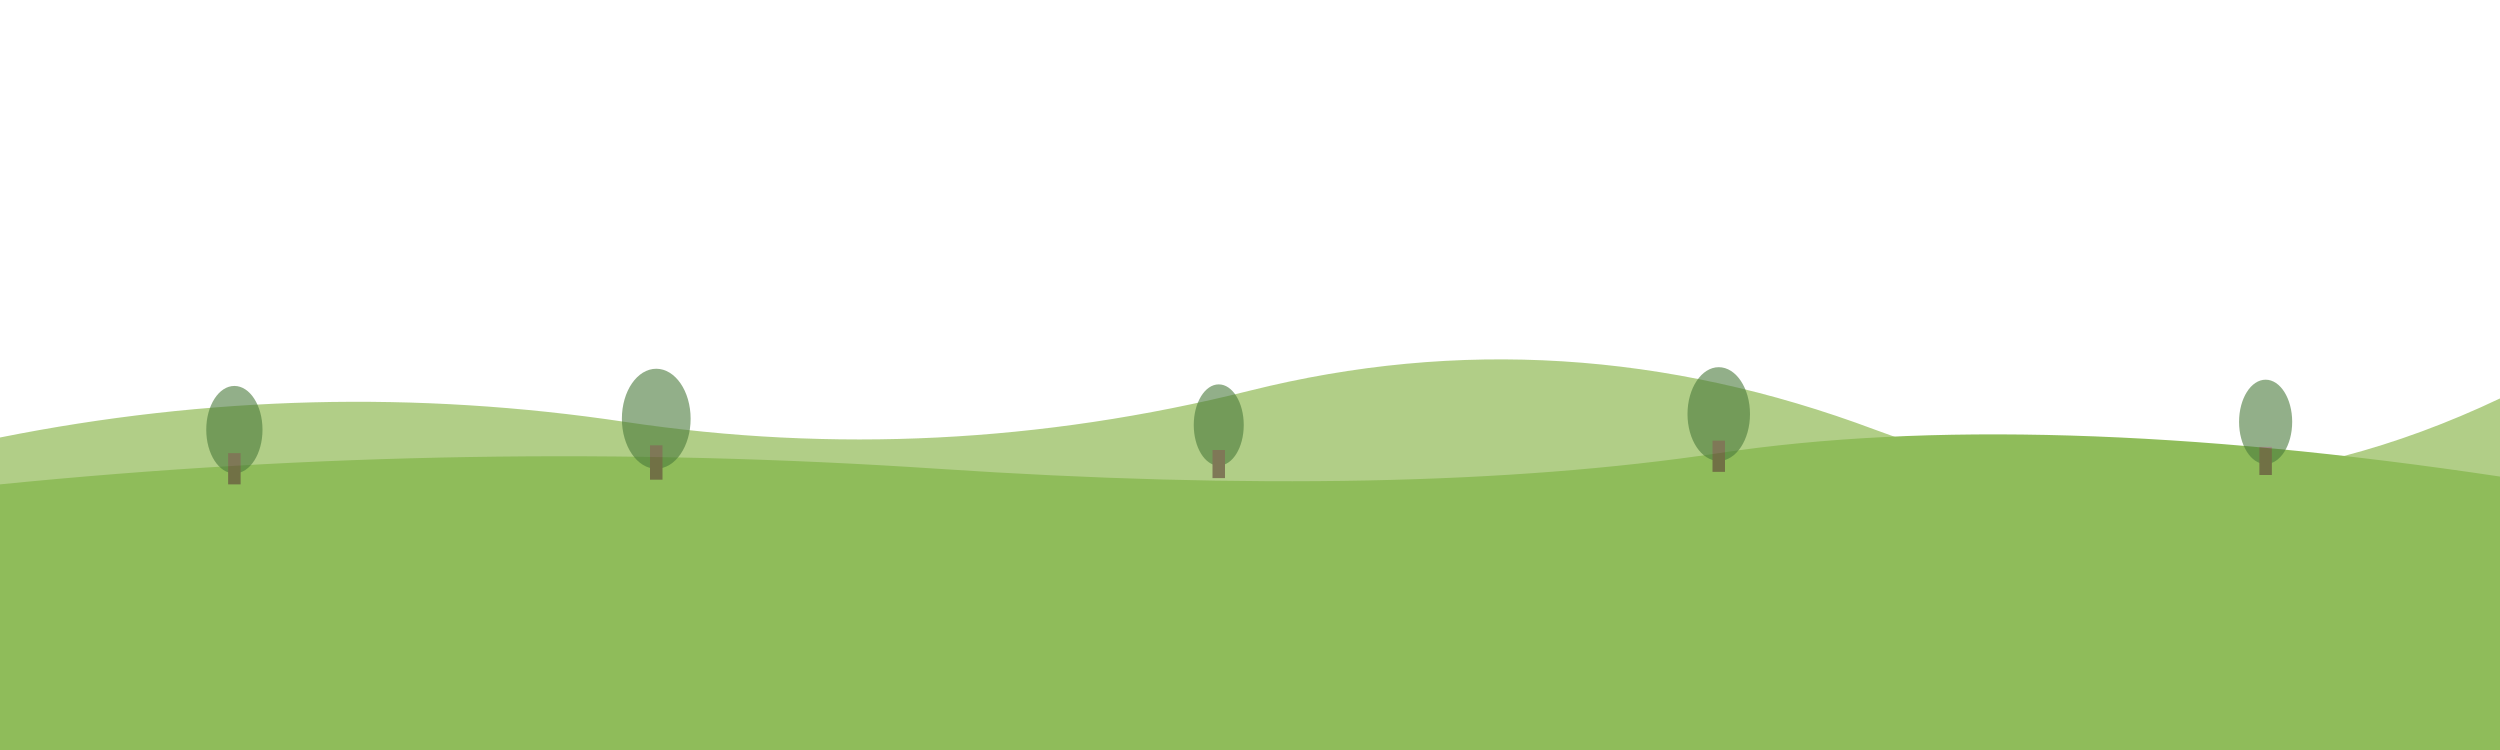
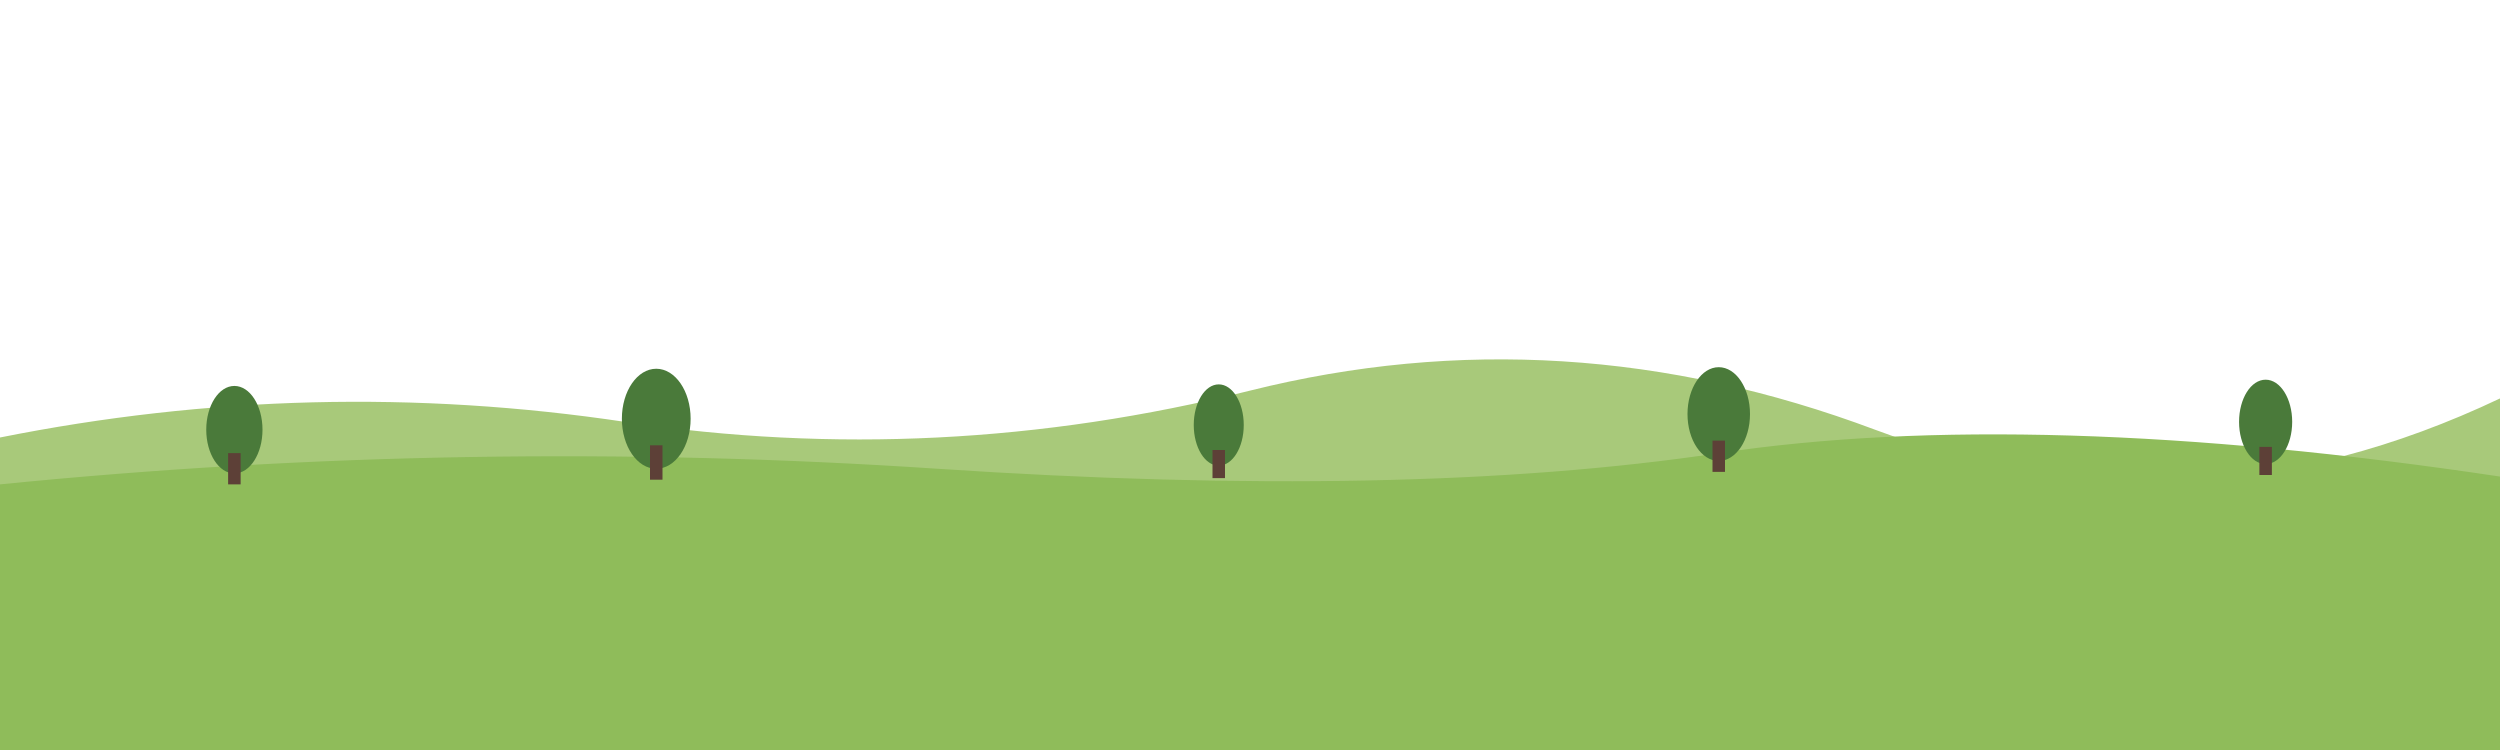
<svg xmlns="http://www.w3.org/2000/svg" width="1600" height="480" viewBox="0 0 1600 480">
-   <path d="M0,280 Q200,240 400,270 T800,250 T1200,275 T1600,255 L1600,480 L0,480 Z" fill="#A8C97A" opacity="0.9" />
+   <path d="M0,280 Q200,240 400,270 T800,250 T1200,275 T1600,255 L1600,480 L0,480 Z" fill="#A8C97A" />
  <path d="M0,310 Q300,280 600,300 T1100,290 T1600,305 L1600,480 L0,480 Z" fill="#8FBC5A" />
-   <g fill="#4A7A3A" opacity="0.6">
+   <g fill="#4A7A3A">
    <ellipse cx="150" cy="275" rx="18" ry="28" />
    <rect x="146" y="290" width="8" height="20" fill="#5D4037" />
    <ellipse cx="420" cy="268" rx="22" ry="32" />
    <rect x="416" y="285" width="8" height="22" fill="#5D4037" />
    <ellipse cx="780" cy="272" rx="16" ry="26" />
    <rect x="776" y="288" width="8" height="18" fill="#5D4037" />
    <ellipse cx="1100" cy="265" rx="20" ry="30" />
    <rect x="1096" y="282" width="8" height="20" fill="#5D4037" />
    <ellipse cx="1450" cy="270" rx="17" ry="27" />
    <rect x="1446" y="286" width="8" height="18" fill="#5D4037" />
  </g>
</svg>
